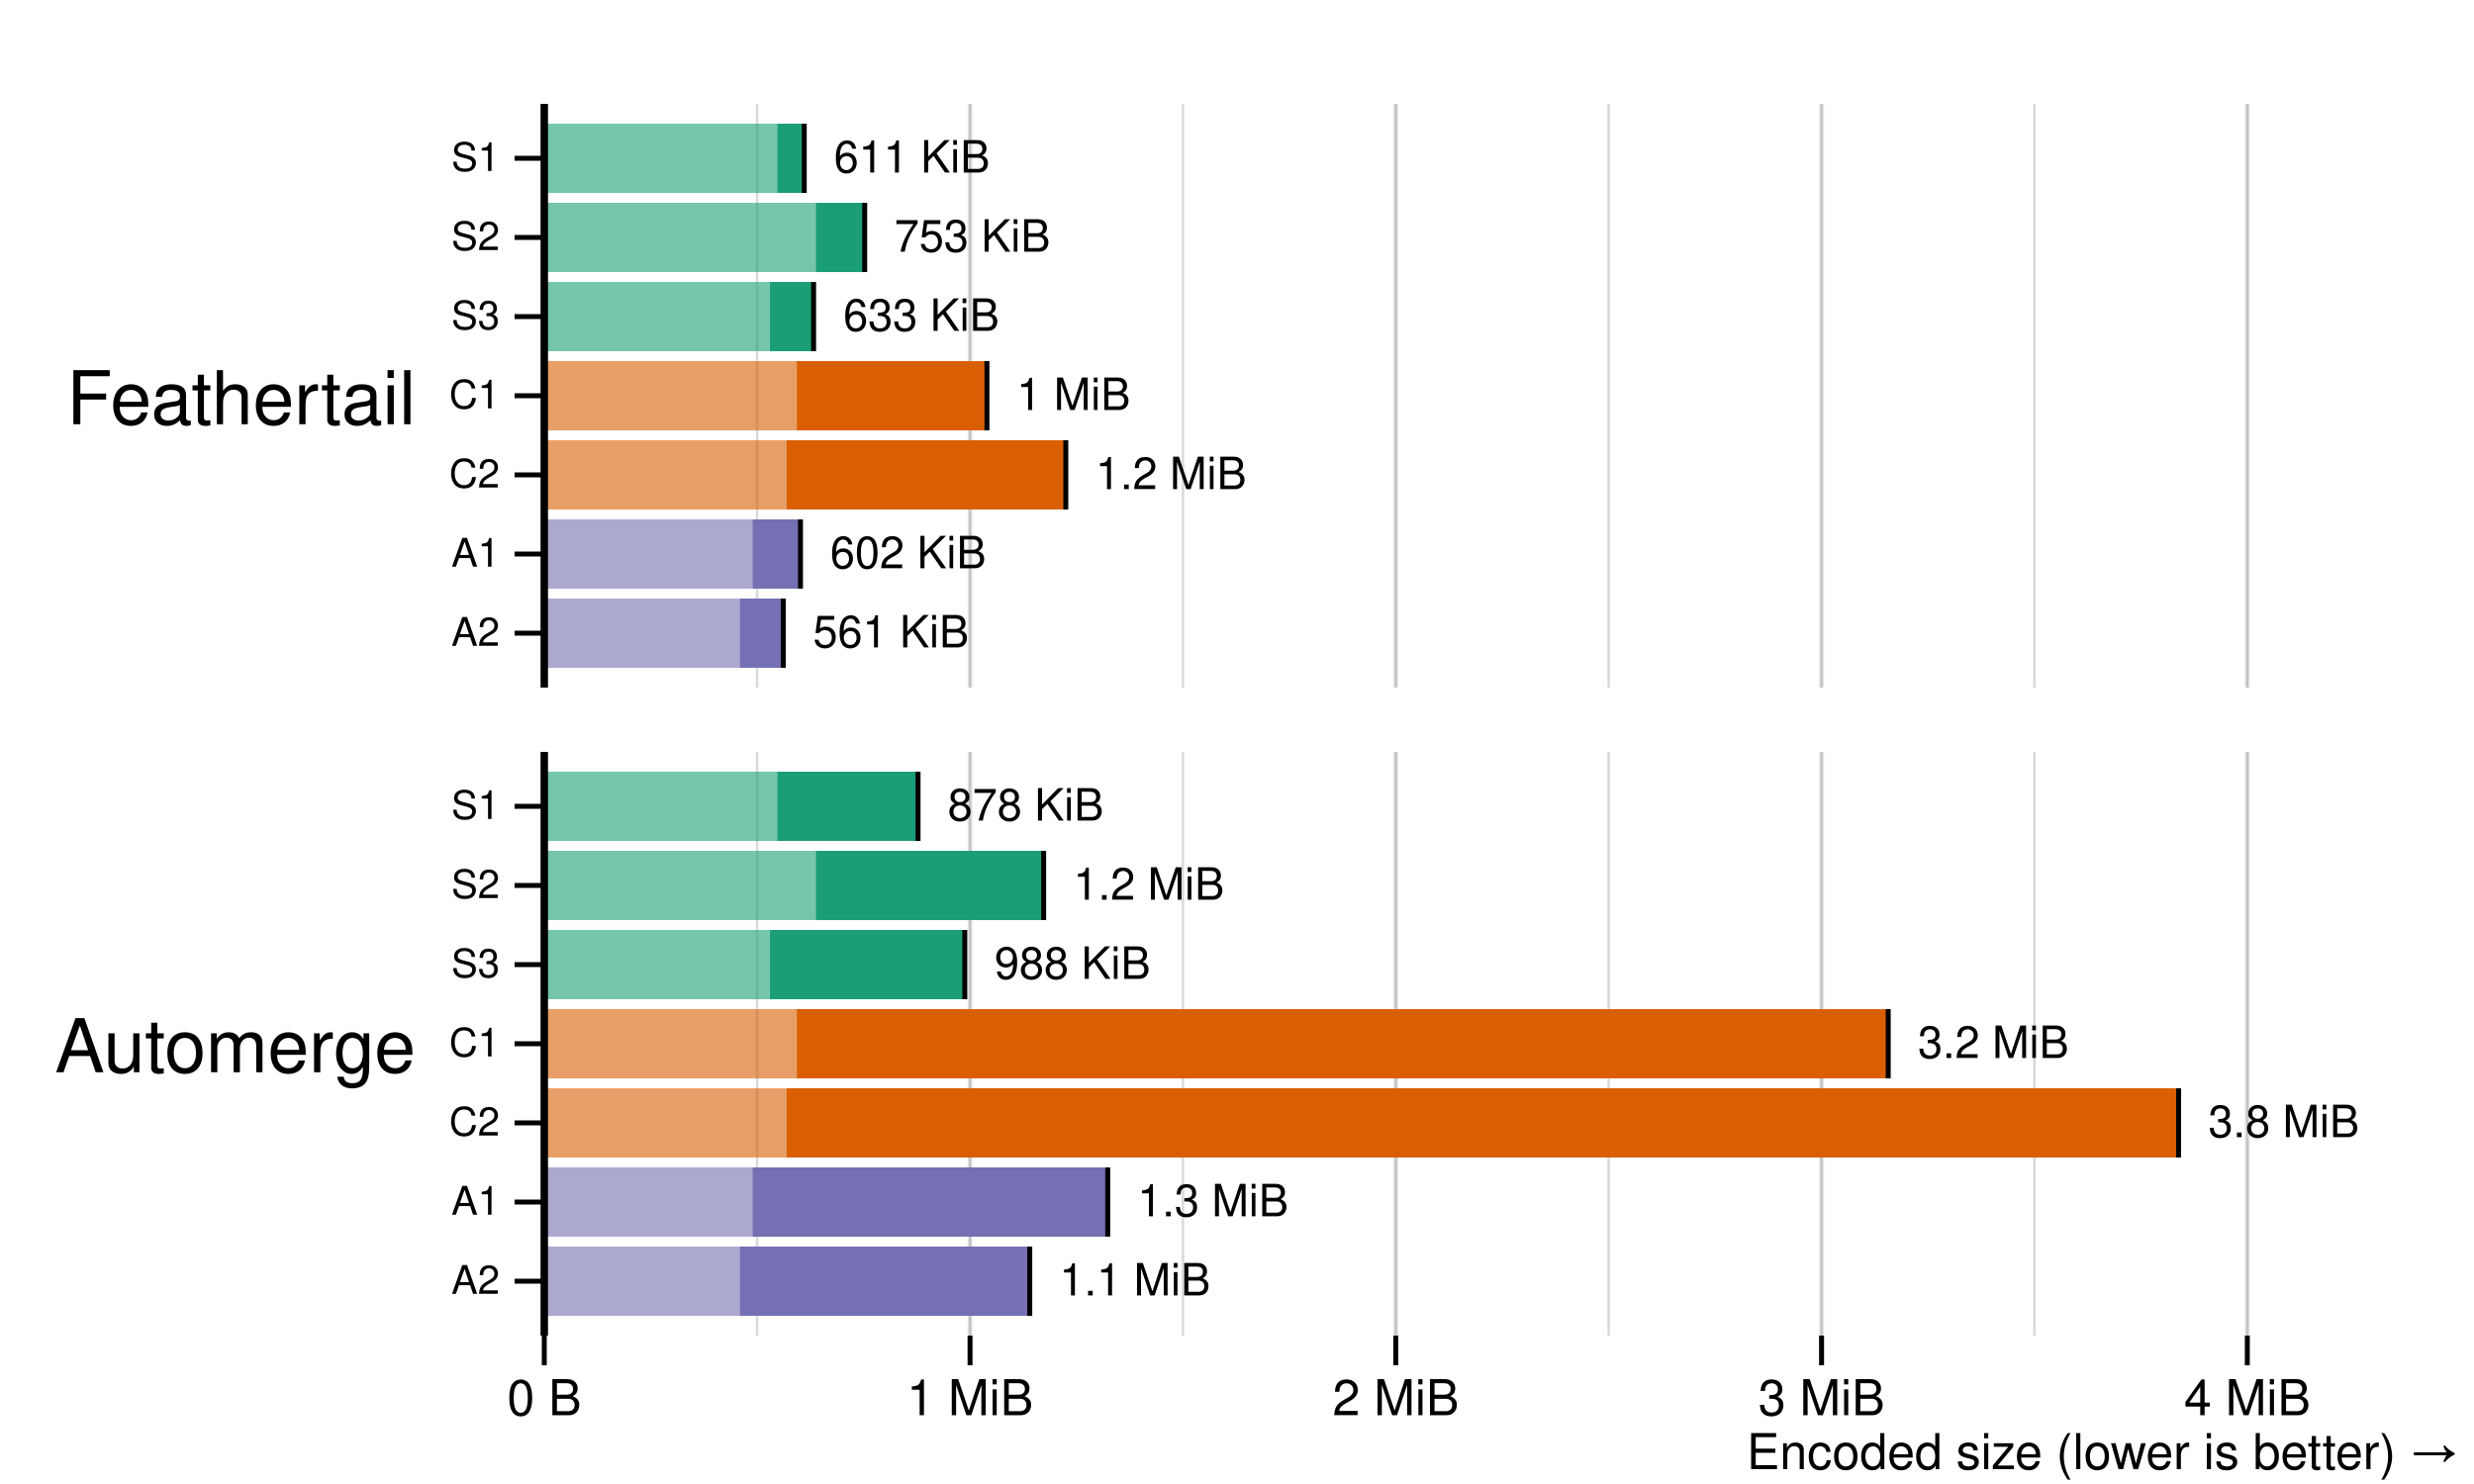
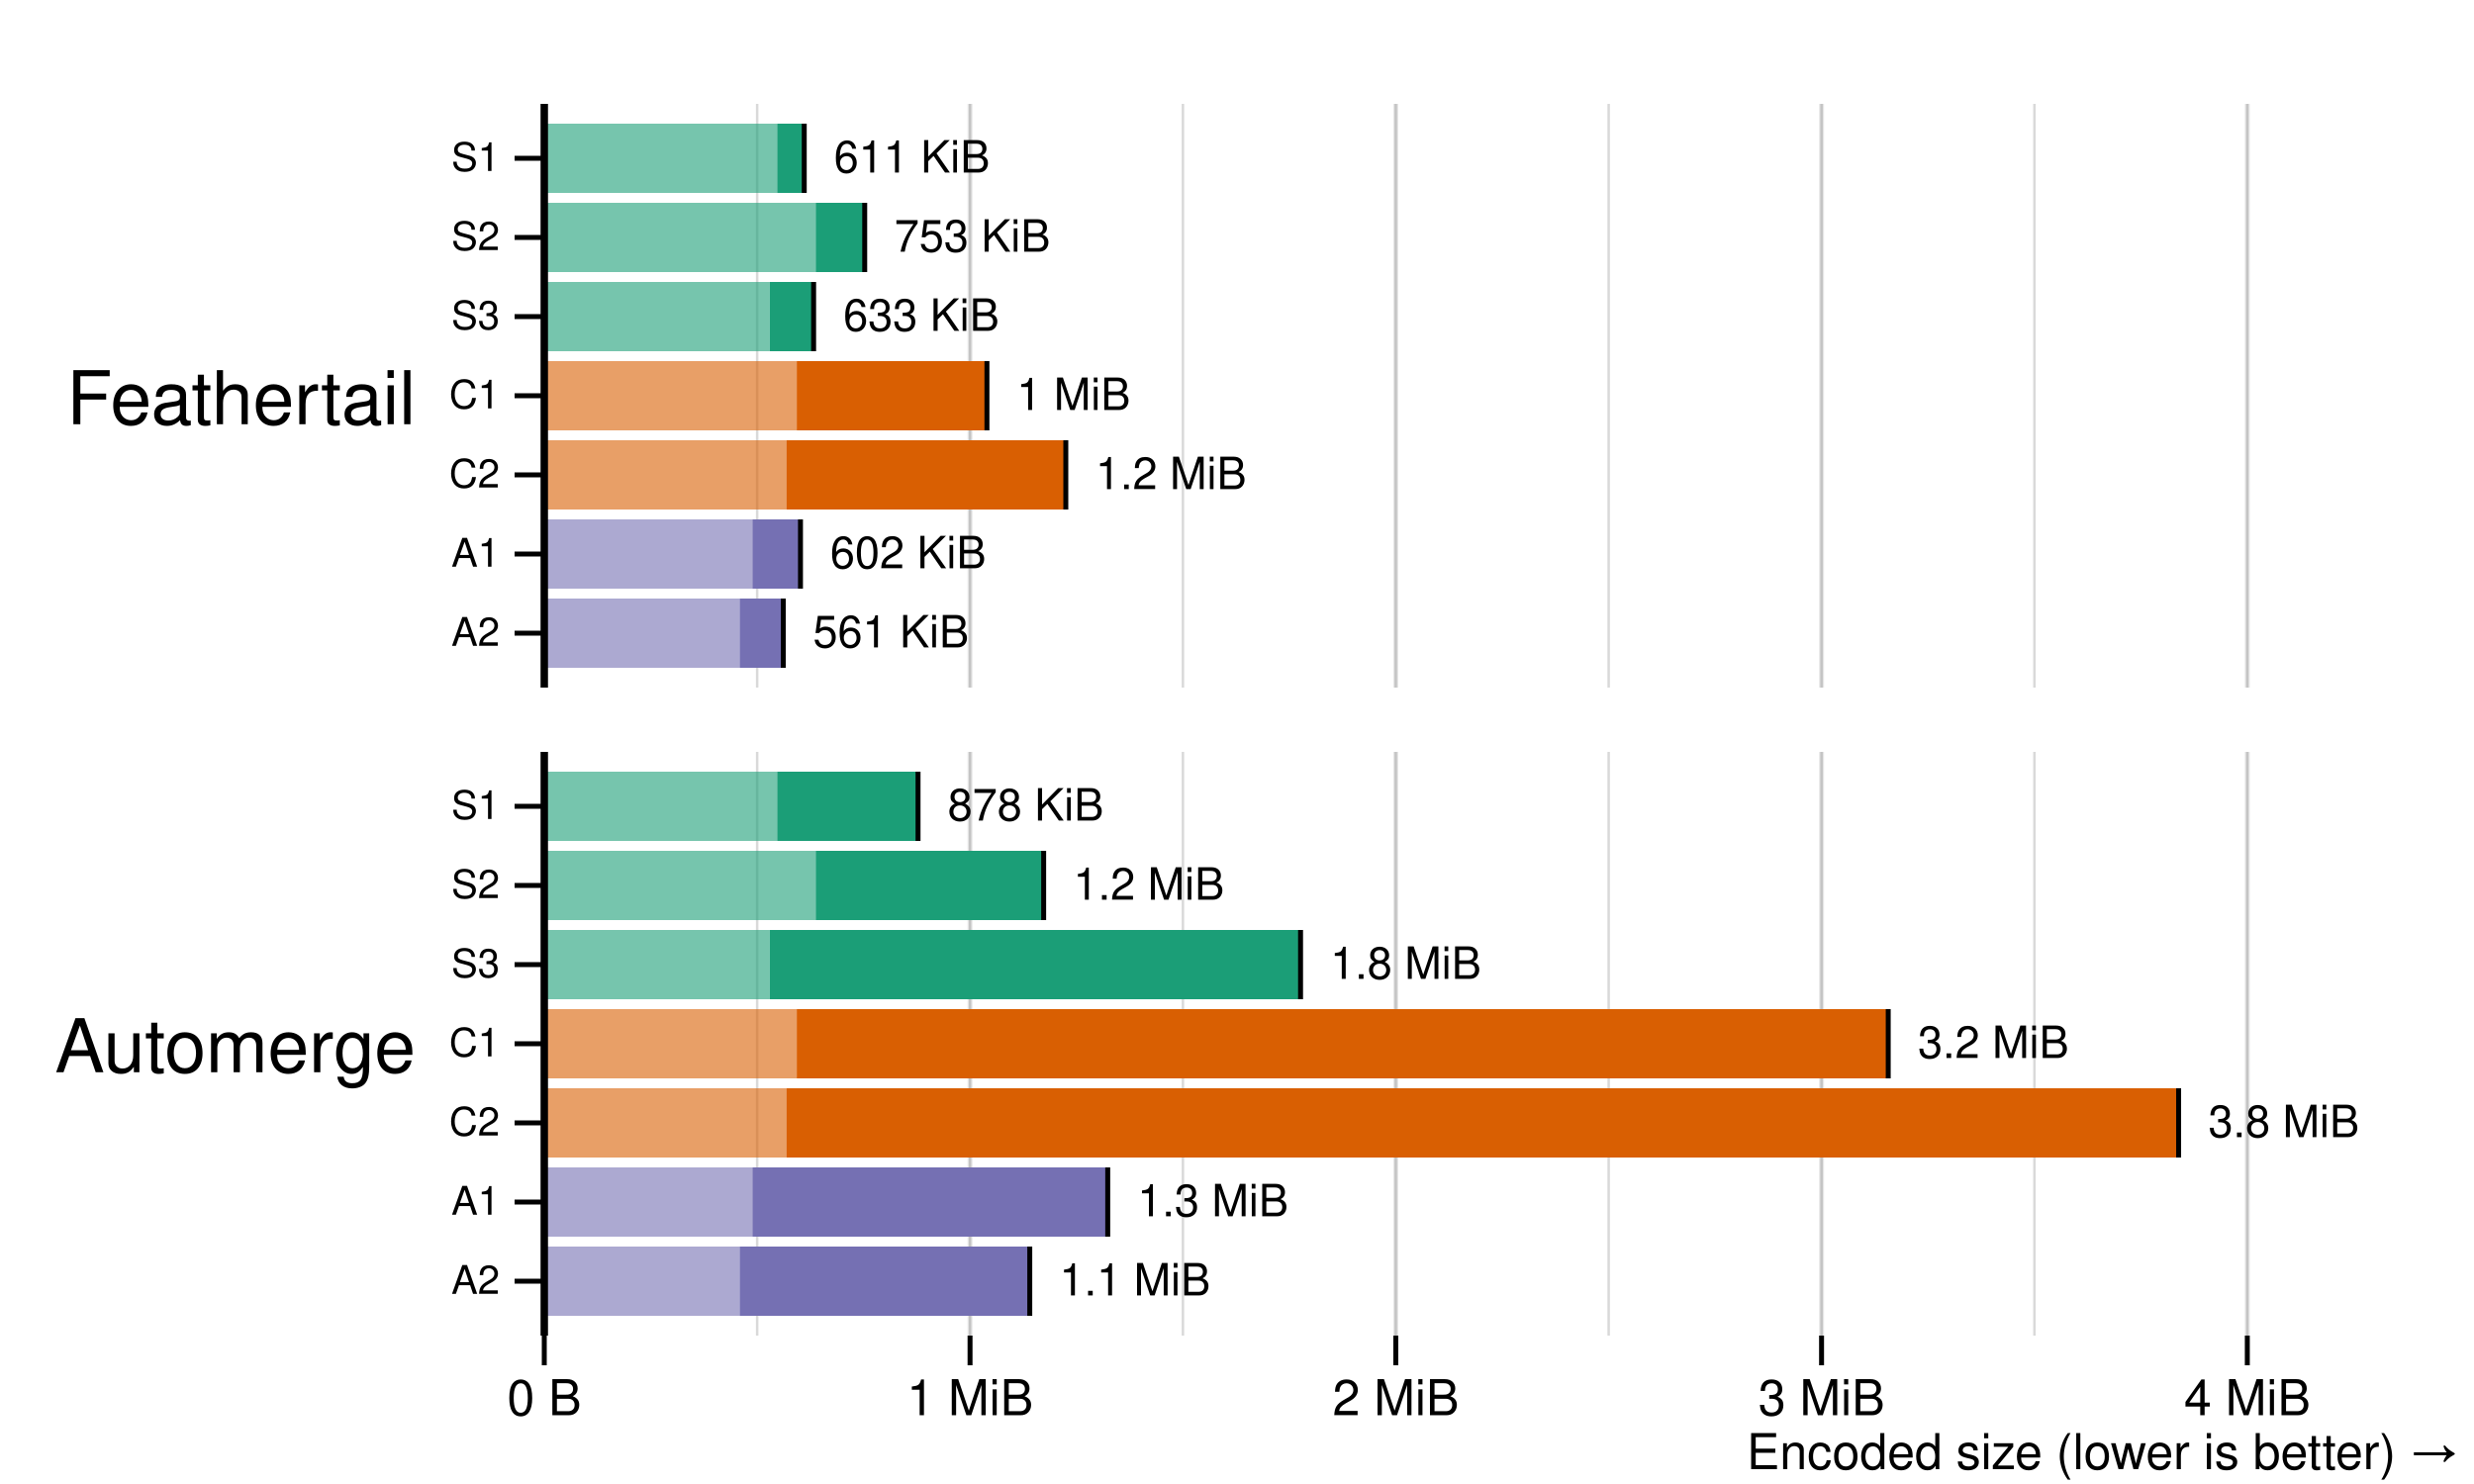
<svg xmlns="http://www.w3.org/2000/svg" class="plot-d6a7b5" fill="currentColor" font-family="system-ui, sans-serif" font-size="10" text-anchor="middle" width="500" height="300" viewBox="0 0 500 300" style="background: white; font-family: Helvetica Neue, Helvetica, Arial, sans-serif;" version="1.1">
  <style>:where(.plot-d6a7b5) {
  --plot-background: white;
  display: block;
  height: auto;
  height: intrinsic;
  max-width: 100%;
}
:where(.plot-d6a7b5 text),
:where(.plot-d6a7b5 tspan) {
  white-space: pre;
}</style>
  <g aria-label="x-grid" aria-hidden="true">
    <g stroke="currentColor" stroke-opacity="0.1" transform="translate(0,1)">
      <line x1="110" x2="110" y1="20" y2="138" />
      <line x1="196.047" x2="196.047" y1="20" y2="138" />
      <line x1="282.093" x2="282.093" y1="20" y2="138" />
      <line x1="368.14" x2="368.14" y1="20" y2="138" />
      <line x1="454.186" x2="454.186" y1="20" y2="138" />
    </g>
    <g stroke="currentColor" stroke-opacity="0.1" transform="translate(0,132)">
      <line x1="110" x2="110" y1="20" y2="138" />
      <line x1="196.047" x2="196.047" y1="20" y2="138" />
      <line x1="282.093" x2="282.093" y1="20" y2="138" />
      <line x1="368.14" x2="368.14" y1="20" y2="138" />
      <line x1="454.186" x2="454.186" y1="20" y2="138" />
    </g>
  </g>
  <g aria-label="x-axis tick" aria-hidden="true">
    <g fill="none" stroke="currentColor" transform="translate(0,132)">
      <path transform="translate(110,138)" d="M0,0L0,6" />
      <path transform="translate(196.0465,138)" d="M0,0L0,6" />
      <path transform="translate(282.093,138)" d="M0,0L0,6" />
      <path transform="translate(368.1395,138)" d="M0,0L0,6" />
      <path transform="translate(454.186,138)" d="M0,0L0,6" />
    </g>
  </g>
  <g aria-label="x-axis tick label" transform="translate(0,9)">
    <g font-variant="tabular-nums" transform="translate(0,132)">
      <text y="0.71em" transform="translate(110,138)">0 B</text>
      <text y="0.71em" transform="translate(196.0465,138)">1 MiB</text>
      <text y="0.71em" transform="translate(282.093,138)">2 MiB</text>
      <text y="0.71em" transform="translate(368.1395,138)">3 MiB</text>
      <text y="0.71em" transform="translate(454.186,138)">4 MiB</text>
    </g>
  </g>
  <g aria-label="x-axis label" text-anchor="end" transform="translate(17,27)">
    <text transform="translate(480,270)">Encoded size (lower is better) →</text>
  </g>
  <g aria-label="x-grid" aria-hidden="true">
    <g stroke="currentColor" stroke-width="0.5" stroke-opacity="0.15" transform="translate(0,1)">
      <line x1="110" x2="110" y1="20" y2="138" />
      <line x1="153.023" x2="153.023" y1="20" y2="138" />
      <line x1="196.047" x2="196.047" y1="20" y2="138" />
      <line x1="239.07" x2="239.07" y1="20" y2="138" />
      <line x1="282.093" x2="282.093" y1="20" y2="138" />
      <line x1="325.116" x2="325.116" y1="20" y2="138" />
      <line x1="368.14" x2="368.14" y1="20" y2="138" />
      <line x1="411.163" x2="411.163" y1="20" y2="138" />
      <line x1="454.186" x2="454.186" y1="20" y2="138" />
    </g>
    <g stroke="currentColor" stroke-width="0.5" stroke-opacity="0.15" transform="translate(0,132)">
      <line x1="110" x2="110" y1="20" y2="138" />
      <line x1="153.023" x2="153.023" y1="20" y2="138" />
      <line x1="196.047" x2="196.047" y1="20" y2="138" />
      <line x1="239.07" x2="239.07" y1="20" y2="138" />
      <line x1="282.093" x2="282.093" y1="20" y2="138" />
      <line x1="325.116" x2="325.116" y1="20" y2="138" />
      <line x1="368.14" x2="368.14" y1="20" y2="138" />
      <line x1="411.163" x2="411.163" y1="20" y2="138" />
      <line x1="454.186" x2="454.186" y1="20" y2="138" />
    </g>
  </g>
  <g aria-label="y-axis tick" aria-hidden="true" transform="translate(0,7)">
    <g fill="none" stroke="currentColor" transform="translate(0,1)">
      <path transform="translate(110,24)" d="M0,0L-6,0" />
      <path transform="translate(110,40)" d="M0,0L-6,0" />
      <path transform="translate(110,56)" d="M0,0L-6,0" />
      <path transform="translate(110,72)" d="M0,0L-6,0" />
      <path transform="translate(110,88)" d="M0,0L-6,0" />
      <path transform="translate(110,104)" d="M0,0L-6,0" />
      <path transform="translate(110,120)" d="M0,0L-6,0" />
    </g>
    <g fill="none" stroke="currentColor" transform="translate(0,132)">
      <path transform="translate(110,24)" d="M0,0L-6,0" />
      <path transform="translate(110,40)" d="M0,0L-6,0" />
      <path transform="translate(110,56)" d="M0,0L-6,0" />
      <path transform="translate(110,72)" d="M0,0L-6,0" />
      <path transform="translate(110,88)" d="M0,0L-6,0" />
      <path transform="translate(110,104)" d="M0,0L-6,0" />
      <path transform="translate(110,120)" d="M0,0L-6,0" />
    </g>
  </g>
  <g aria-label="y-axis tick label" transform="translate(-9,7)">
    <g text-anchor="end" font-size="8" transform="translate(0,1)">
      <text y="0.32em" transform="translate(110,24)">S1</text>
      <text y="0.32em" transform="translate(110,40)">S2</text>
      <text y="0.32em" transform="translate(110,56)">S3</text>
      <text y="0.32em" transform="translate(110,72)">C1</text>
      <text y="0.32em" transform="translate(110,88)">C2</text>
      <text y="0.32em" transform="translate(110,104)">A1</text>
      <text y="0.32em" transform="translate(110,120)">A2</text>
    </g>
    <g text-anchor="end" font-size="8" transform="translate(0,132)">
      <text y="0.32em" transform="translate(110,24)">S1</text>
      <text y="0.32em" transform="translate(110,40)">S2</text>
      <text y="0.32em" transform="translate(110,56)">S3</text>
      <text y="0.32em" transform="translate(110,72)">C1</text>
      <text y="0.32em" transform="translate(110,88)">C2</text>
      <text y="0.32em" transform="translate(110,104)">A1</text>
      <text y="0.32em" transform="translate(110,120)">A2</text>
    </g>
  </g>
  <g aria-label="bar">
    <g transform="translate(0,1)">
      <rect x="110" width="47.063" y="24" height="14" fill="#1b9e77" fill-opacity="0.6" />
      <rect x="110" width="54.854" y="40" height="14" fill="#1b9e77" fill-opacity="0.6" />
      <rect x="110" width="45.566" y="56" height="14" fill="#1b9e77" fill-opacity="0.6" />
      <rect x="110" width="51.026" y="72" height="14" fill="#d95f02" fill-opacity="0.6" />
      <rect x="110" width="48.911" y="88" height="14" fill="#d95f02" fill-opacity="0.6" />
      <rect x="110" width="42.057" y="104" height="14" fill="#7570b3" fill-opacity="0.6" />
      <rect x="110" width="39.476" y="120" height="14" fill="#7570b3" fill-opacity="0.6" />
      <rect x="157.063" width="5.476" y="24" height="14" fill="#1b9e77" fill-opacity="1" />
      <rect x="164.854" width="9.906" y="40" height="14" fill="#1b9e77" fill-opacity="1" />
      <rect x="155.566" width="8.867" y="56" height="14" fill="#1b9e77" fill-opacity="1" />
      <rect x="161.026" width="38.435" y="72" height="14" fill="#d95f02" fill-opacity="1" />
      <rect x="158.911" width="56.491" y="88" height="14" fill="#d95f02" fill-opacity="1" />
      <rect x="152.057" width="9.723" y="104" height="14" fill="#7570b3" fill-opacity="1" />
      <rect x="149.476" width="8.823" y="120" height="14" fill="#7570b3" fill-opacity="1" />
    </g>
    <g transform="translate(0,132)">
      <rect x="110" width="47.063" y="24" height="14" fill="#1b9e77" fill-opacity="0.6" />
      <rect x="110" width="54.854" y="40" height="14" fill="#1b9e77" fill-opacity="0.6" />
      <rect x="110" width="45.566" y="56" height="14" fill="#1b9e77" fill-opacity="0.6" />
      <rect x="110" width="51.026" y="72" height="14" fill="#d95f02" fill-opacity="0.6" />
      <rect x="110" width="48.911" y="88" height="14" fill="#d95f02" fill-opacity="0.6" />
      <rect x="110" width="42.057" y="104" height="14" fill="#7570b3" fill-opacity="0.6" />
      <rect x="110" width="39.476" y="120" height="14" fill="#7570b3" fill-opacity="0.6" />
      <rect x="157.063" width="28.477" y="24" height="14" fill="#1b9e77" fill-opacity="1" />
      <rect x="164.854" width="46.071" y="40" height="14" fill="#1b9e77" fill-opacity="1" />
-       <rect x="155.566" width="39.423" y="56" height="14" fill="#1b9e77" fill-opacity="1" />
+       <rect x="155.566" width="107.279" y="56" height="14" fill="#1b9e77" fill-opacity="1" />
      <rect x="161.026" width="220.587" y="72" height="14" fill="#d95f02" fill-opacity="1" />
      <rect x="158.911" width="281.394" y="88" height="14" fill="#d95f02" fill-opacity="1" />
      <rect x="152.057" width="71.819" y="104" height="14" fill="#7570b3" fill-opacity="1" />
      <rect x="149.476" width="58.641" y="120" height="14" fill="#7570b3" fill-opacity="1" />
    </g>
  </g>
  <g aria-label="fy-axis tick label" transform="translate(-26,0)">
    <g text-anchor="end" font-size="15px" transform="translate(0,1)">
      <text y="0.384em" transform="translate(110,79)">Feathertail</text>
    </g>
    <g text-anchor="end" font-size="15px" transform="translate(0,132)">
      <text y="0.384em" transform="translate(110,79)">Automerge</text>
    </g>
  </g>
  <g aria-label="tick">
    <g stroke="currentColor" transform="translate(0,1)">
      <line x1="162.539" x2="162.539" y1="24" y2="38" />
      <line x1="174.76" x2="174.76" y1="40" y2="54" />
      <line x1="164.433" x2="164.433" y1="56" y2="70" />
      <line x1="199.461" x2="199.461" y1="72" y2="86" />
      <line x1="215.402" x2="215.402" y1="88" y2="102" />
      <line x1="161.78" x2="161.78" y1="104" y2="118" />
      <line x1="158.299" x2="158.299" y1="120" y2="134" />
    </g>
    <g stroke="currentColor" transform="translate(0,132)">
      <line x1="185.539" x2="185.539" y1="24" y2="38" />
      <line x1="210.925" x2="210.925" y1="40" y2="54" />
-       <line x1="194.989" x2="194.989" y1="56" y2="70" />
+       <line x1="262.845" x2="262.845" y1="56" y2="70" />
      <line x1="381.613" x2="381.613" y1="72" y2="86" />
      <line x1="440.305" x2="440.305" y1="88" y2="102" />
      <line x1="223.875" x2="223.875" y1="104" y2="118" />
      <line x1="208.117" x2="208.117" y1="120" y2="134" />
    </g>
  </g>
  <g aria-label="text" transform="translate(6,7)">
    <g fill="black" text-anchor="start" font-size="9" transform="translate(0,1)">
      <text y="0.32em" transform="translate(162.5387,24)">611 KiB</text>
      <text y="0.32em" transform="translate(174.7597,40)">753 KiB</text>
      <text y="0.32em" transform="translate(164.4332,56)">633 KiB</text>
      <text y="0.32em" transform="translate(199.461,72)">1 MiB</text>
      <text y="0.32em" transform="translate(215.4019,88)">1.2 MiB</text>
      <text y="0.32em" transform="translate(161.7798,104)">602 KiB</text>
      <text y="0.32em" transform="translate(158.2995,120)">561 KiB</text>
    </g>
    <g fill="black" text-anchor="start" font-size="9" transform="translate(0,132)">
      <text y="0.32em" transform="translate(185.5395,24)">878 KiB</text>
      <text y="0.32em" transform="translate(210.9249,40)">1.2 MiB</text>
-       <text y="0.32em" transform="translate(194.9893,56)">988 KiB</text>
+       <text y="0.32em" transform="translate(262.8455,56)">1.8 MiB</text>
      <text y="0.32em" transform="translate(381.6129,72)">3.2 MiB</text>
      <text y="0.32em" transform="translate(440.3046,88)">3.8 MiB</text>
      <text y="0.32em" transform="translate(223.8752,104)">1.3 MiB</text>
      <text y="0.32em" transform="translate(208.1172,120)">1.1 MiB</text>
    </g>
  </g>
  <g aria-label="rule">
    <g stroke="currentColor" stroke-width="1.5" transform="translate(0,1)">
      <line x1="110" x2="110" y1="20" y2="138" />
    </g>
    <g stroke="currentColor" stroke-width="1.5" transform="translate(0,132)">
      <line x1="110" x2="110" y1="20" y2="138" />
    </g>
  </g>
</svg>
